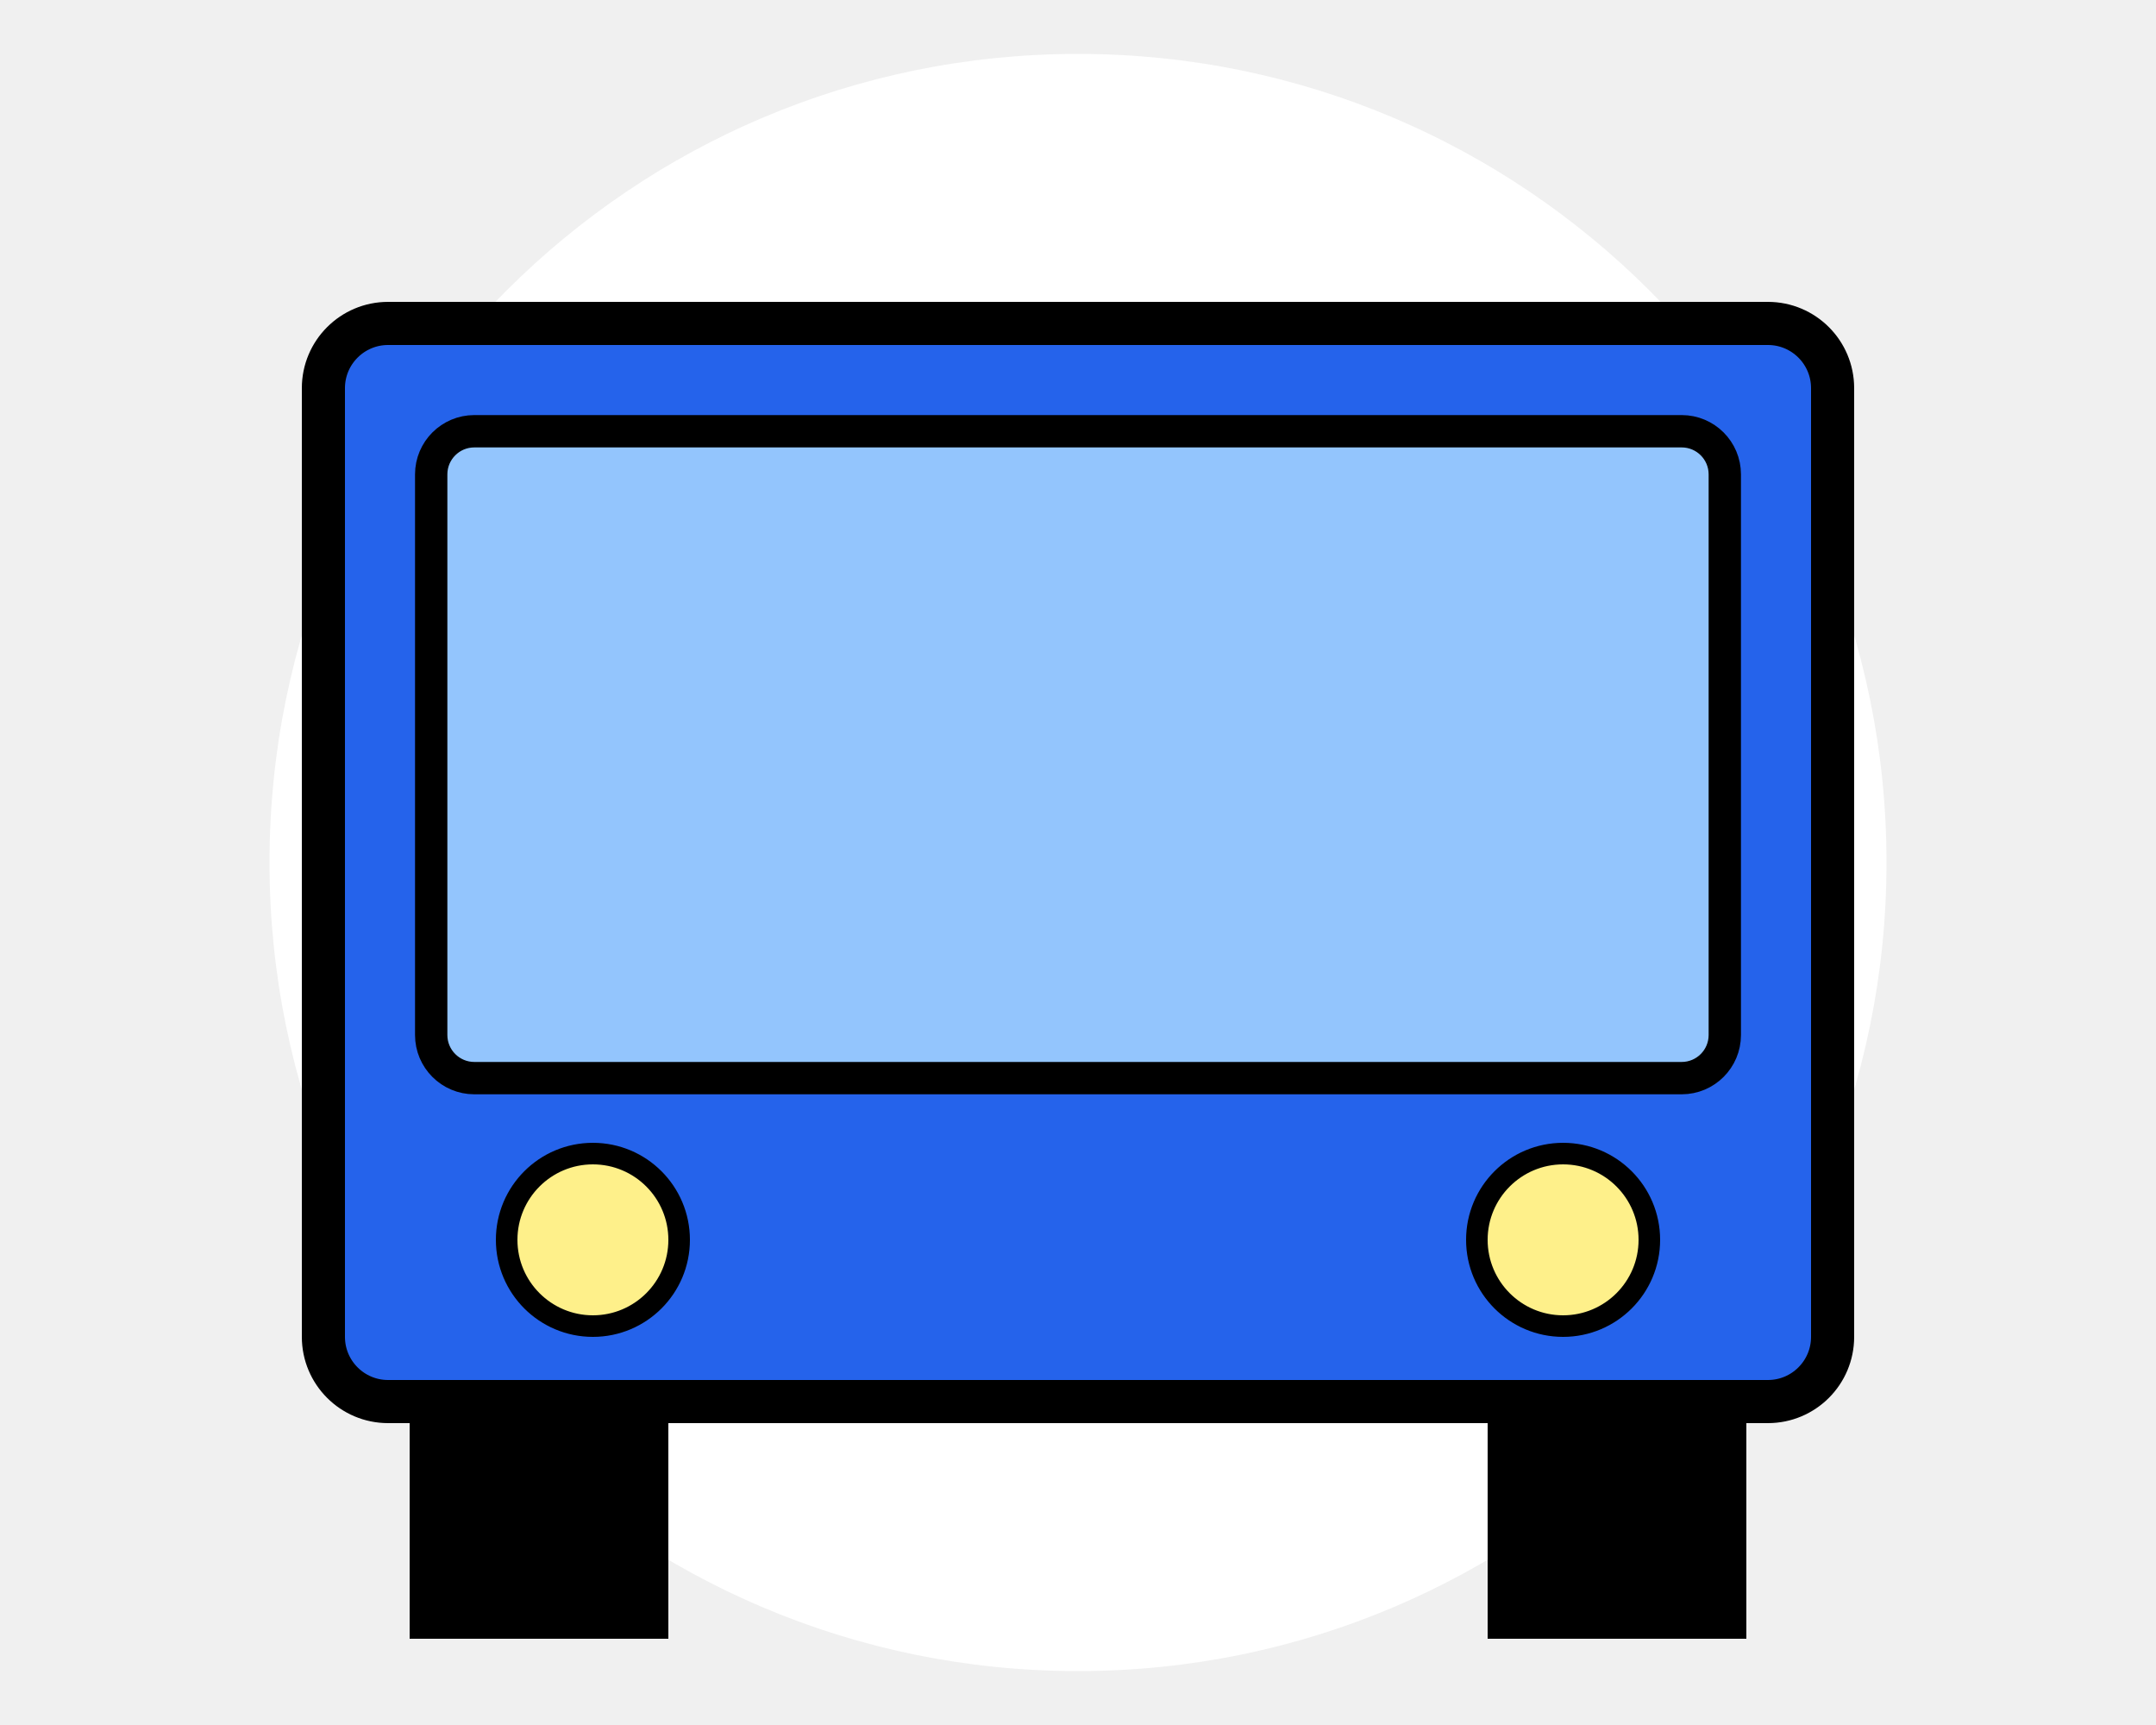
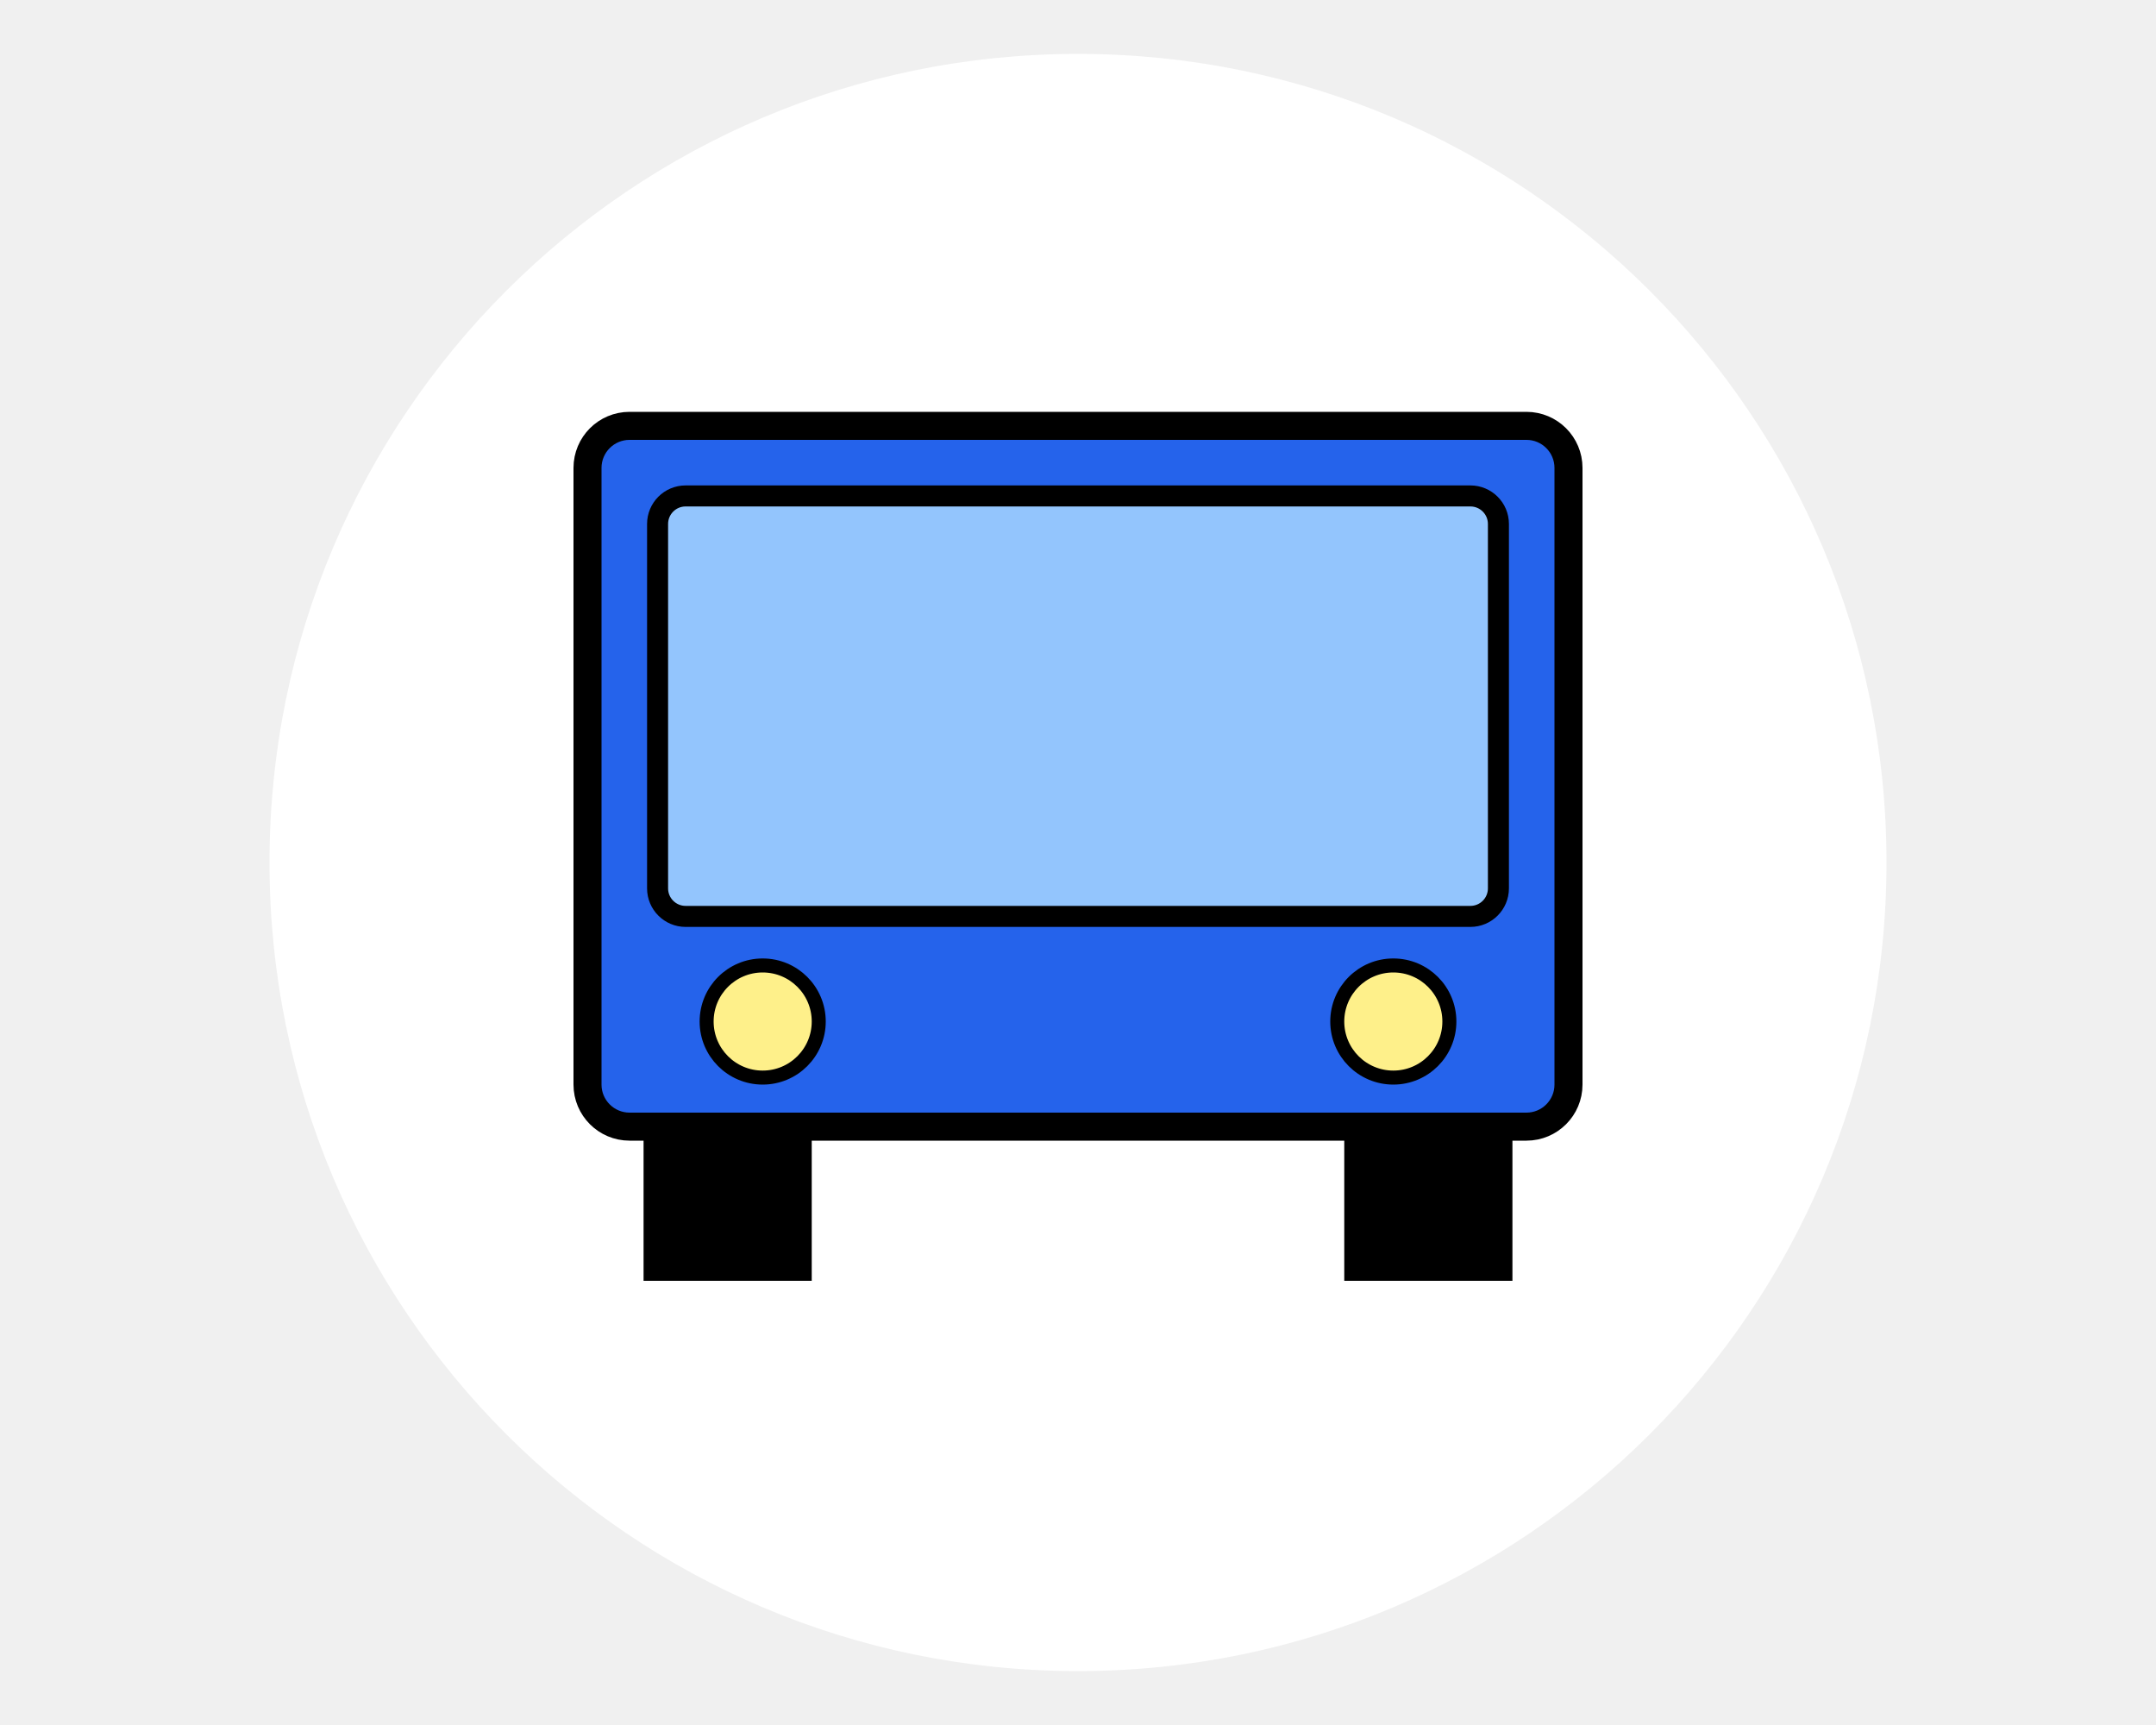
<svg xmlns="http://www.w3.org/2000/svg" viewBox="0 0 200 160">
  <circle cx="100" cy="80" r="75" fill="white" />
-   <rect x="30" y="30" width="140" height="100" fill="#2563eb" stroke="black" stroke-width="4" rx="6" />
-   <rect x="40" y="40" width="120" height="60" fill="#93c5fd" stroke="black" stroke-width="3" rx="4" />
-   <circle cx="55" cy="115" r="8" fill="#fef08a" stroke="black" stroke-width="2" />
-   <circle cx="145" cy="115" r="8" fill="#fef08a" stroke="black" stroke-width="2" />
-   <rect x="40" y="130" width="20" height="20" fill="black" stroke="black" stroke-width="4" />
-   <rect x="140" y="130" width="20" height="20" fill="black" stroke="black" stroke-width="4" />
+   <g transform="translate(35 20) scale(0.65)">
+     <rect x="30" y="30" width="140" height="100" fill="#2563eb" stroke="black" stroke-width="4" rx="6" />
+     <rect x="40" y="40" width="120" height="60" fill="#93c5fd" stroke="black" stroke-width="3" rx="4" />
+     <circle cx="55" cy="115" r="8" fill="#fef08a" stroke="black" stroke-width="2" />
+     <circle cx="145" cy="115" r="8" fill="#fef08a" stroke="black" stroke-width="2" />
+     <rect x="40" y="130" width="20" height="20" fill="black" stroke="black" stroke-width="4" />
+     <rect x="140" y="130" width="20" height="20" fill="black" stroke="black" stroke-width="4" />
+   </g>
</svg>
